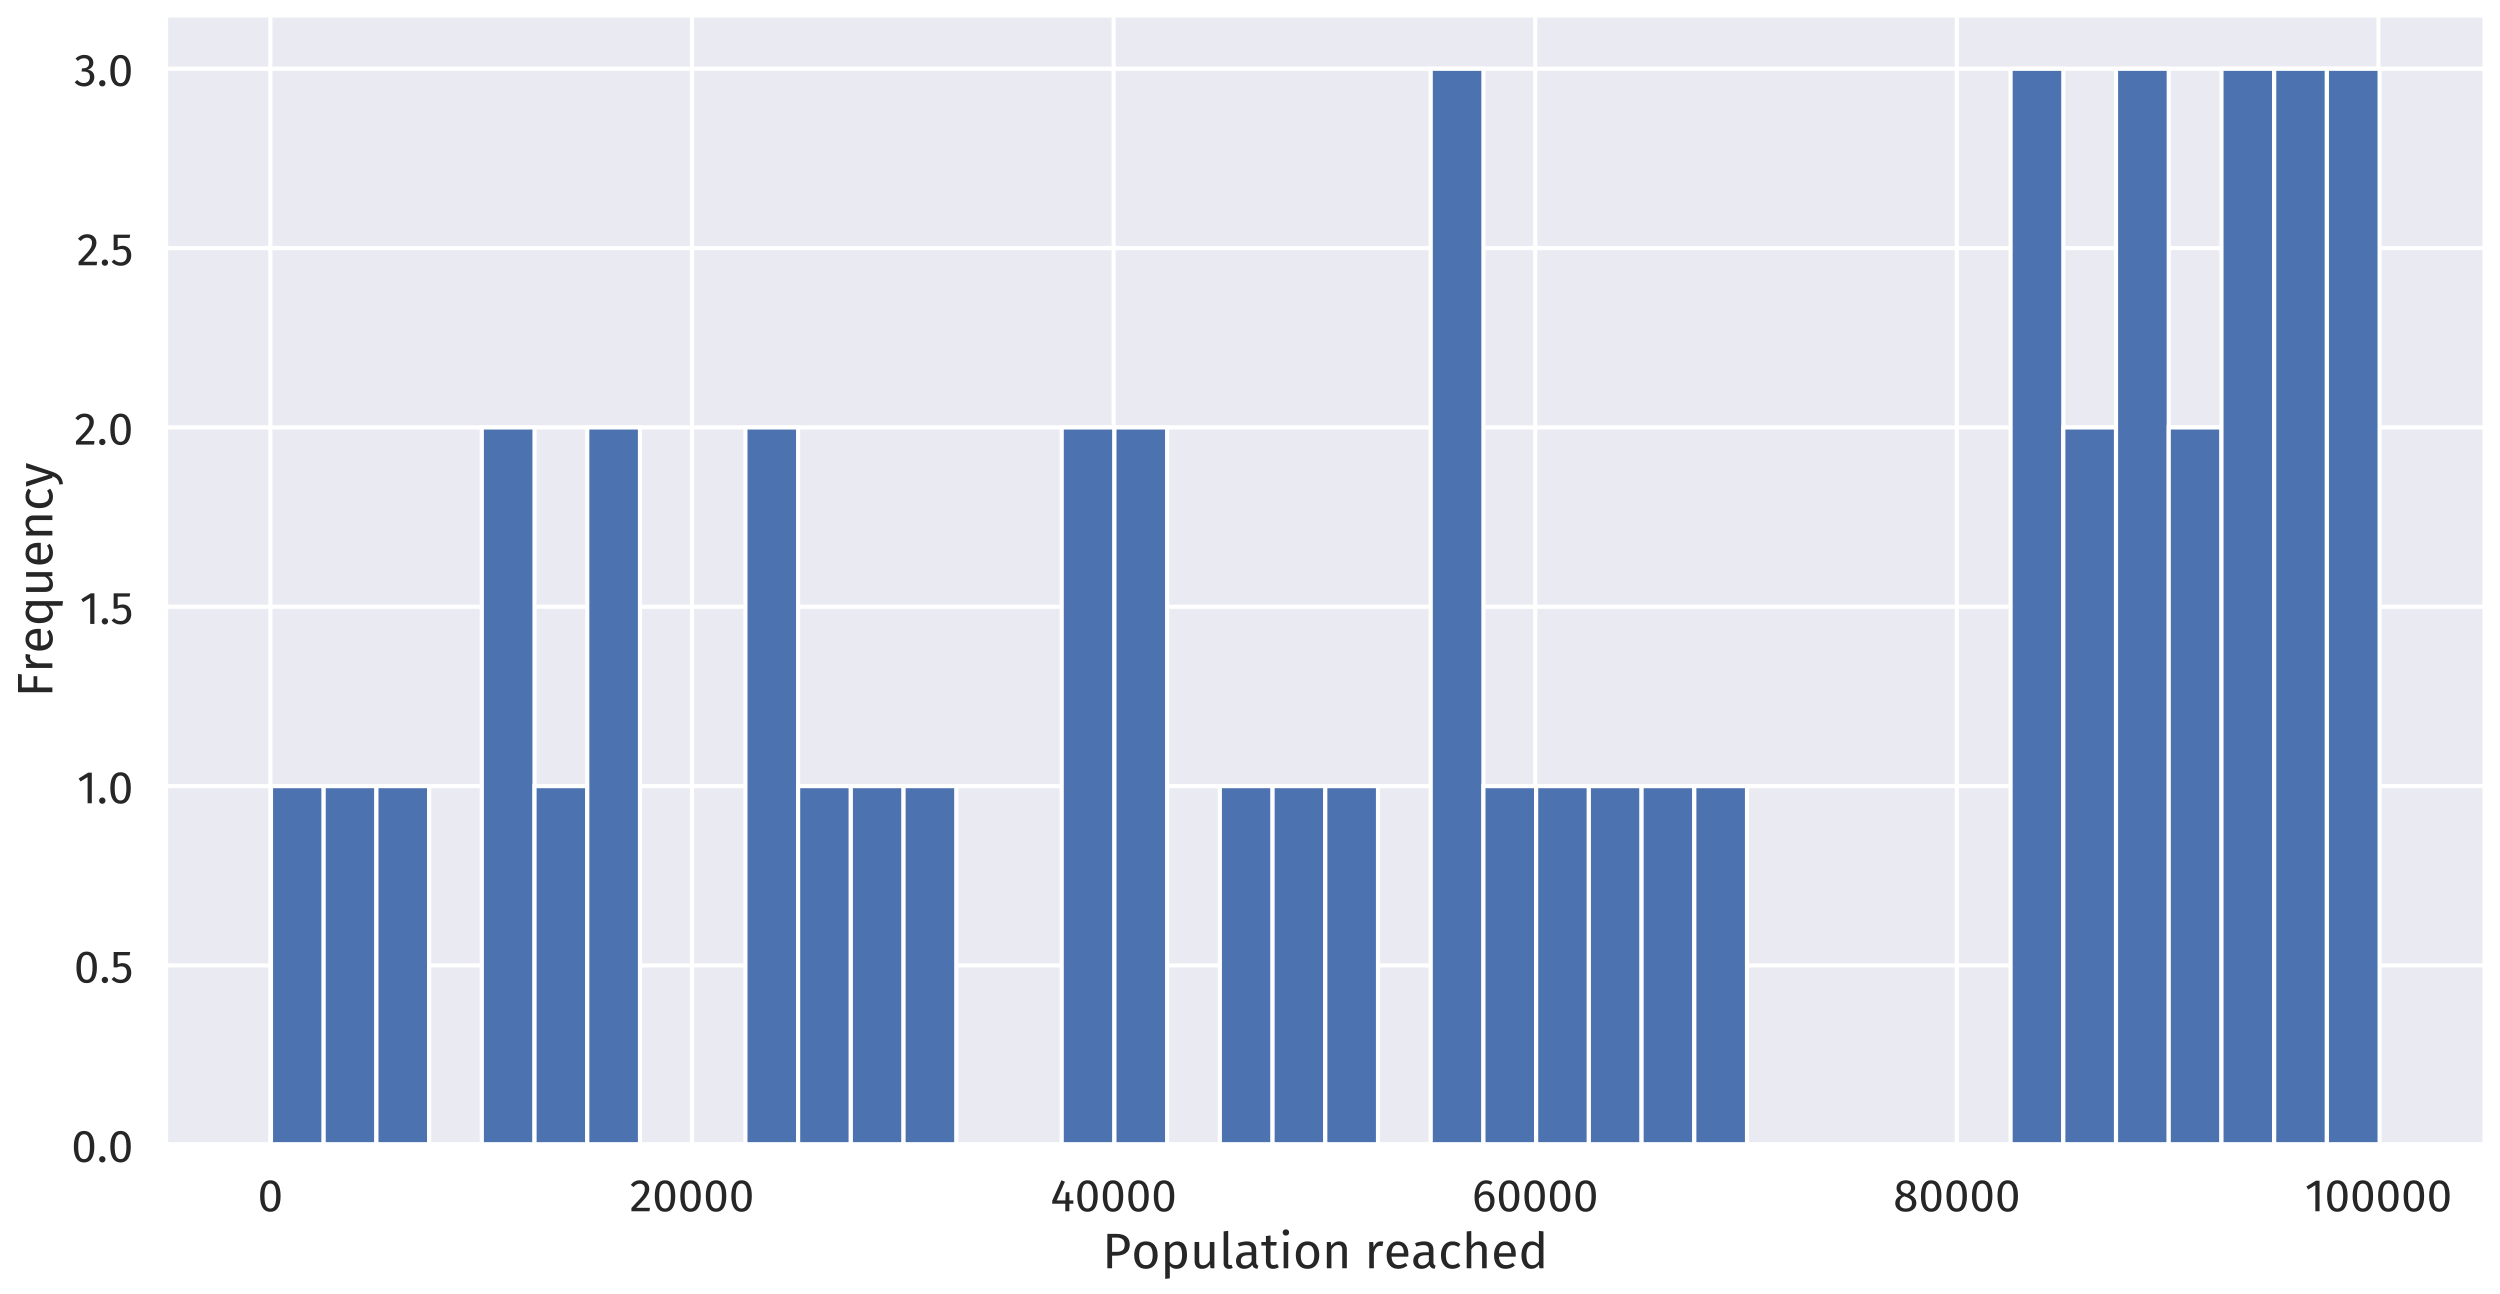
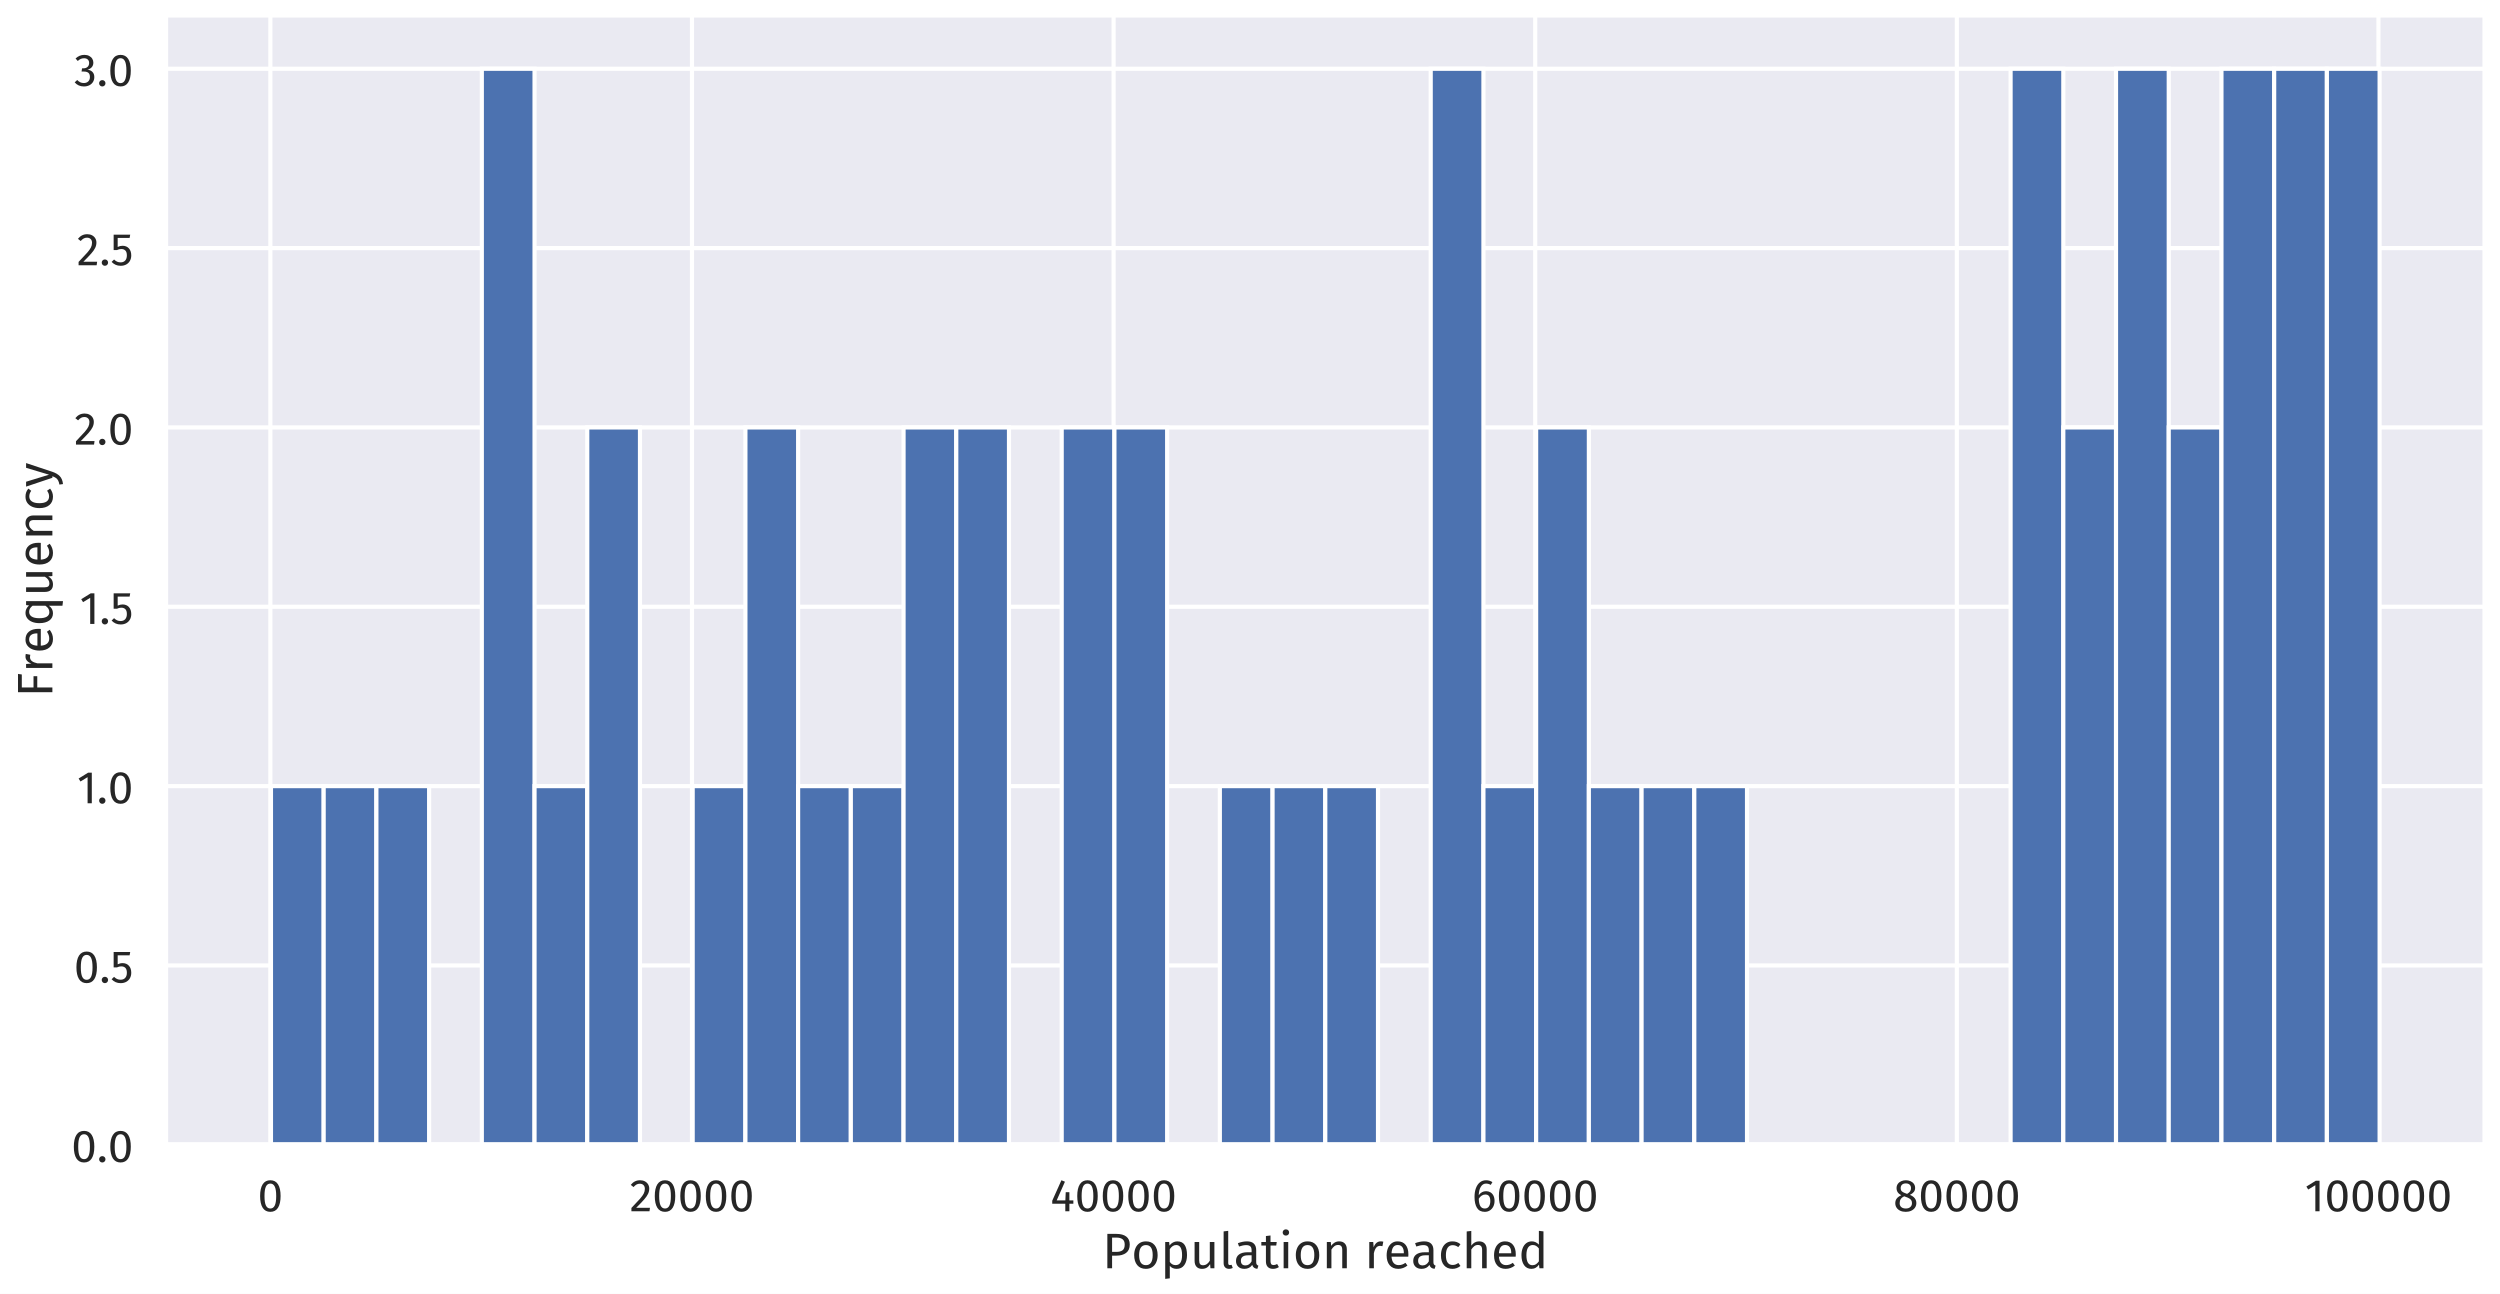
<svg xmlns="http://www.w3.org/2000/svg" xmlns:xlink="http://www.w3.org/1999/xlink" height="622.517pt" version="1.1" viewBox="0 0 1202.842 622.517" width="1202.842pt">
  <defs>
    <style type="text/css">*{stroke-linecap:butt;stroke-linejoin:round;}</style>
  </defs>
  <g id="figure_1">
    <g id="patch_1">
      <path d="M 0 622.517  L 1202.842 622.517  L 1202.842 0  L 0 0  z " style="fill:#ffffff;" />
    </g>
    <g id="axes_1">
      <g id="patch_2">
        <path d="M 79.642 550.8  L 1195.642 550.8  L 1195.642 7.2  L 79.642 7.2  z " style="fill:#eaeaf2;" />
      </g>
      <g id="matplotlib.axis_1">
        <g id="xtick_1">
          <g id="line2d_1">
-             <path clip-path="url(#p624440390d)" d="M 130.075 550.8  L 130.075 7.2  " style="fill:none;stroke:#ffffff;stroke-linecap:round;stroke-width:2;" />
+             <path clip-path="url(#p7f985b3021)" d="M 130.075 550.8  L 130.075 7.2  " style="fill:none;stroke:#ffffff;stroke-linecap:round;stroke-width:2;" />
          </g>
          <g id="text_1">
            <g style="fill:#262626;" transform="translate(123.9373 582.8)scale(0.22 -0.22)">
              <defs>
                <path d="M 1786 4346  Q 2496 4346 2857 3779  Q 3219 3213 3219 2138  Q 3219 1062 2857 492  Q 2496 -77 1786 -77  Q 1075 -77 713 492  Q 352 1062 352 2138  Q 352 3213 713 3779  Q 1075 4346 1786 4346  z M 1786 3878  Q 1370 3878 1168 3468  Q 966 3059 966 2138  Q 966 1216 1168 803  Q 1370 390 1786 390  Q 2195 390 2400 803  Q 2605 1216 2605 2138  Q 2605 3053 2400 3465  Q 2195 3878 1786 3878  z " id="FiraSans-Regular-30" transform="scale(0.015625)" />
              </defs>
              <use xlink:href="#FiraSans-Regular-30" />
            </g>
          </g>
        </g>
        <g id="xtick_2">
          <g id="line2d_2">
-             <path clip-path="url(#p624440390d)" d="M 332.933 550.8  L 332.933 7.2  " style="fill:none;stroke:#ffffff;stroke-linecap:round;stroke-width:2;" />
+             <path clip-path="url(#p7f985b3021)" d="M 332.933 550.8  L 332.933 7.2  " style="fill:none;stroke:#ffffff;stroke-linecap:round;stroke-width:2;" />
          </g>
          <g id="text_2">
            <g style="fill:#262626;" transform="translate(302.9378 582.8)scale(0.22 -0.22)">
              <defs>
                <path d="M 1459 4346  Q 1843 4346 2134 4192  Q 2426 4038 2586 3772  Q 2746 3507 2746 3174  Q 2746 2784 2570 2425  Q 2394 2067 2029 1651  Q 1664 1235 922 493  L 2848 493  L 2778 0  L 250 0  L 250 467  Q 1107 1357 1465 1769  Q 1824 2182 1977 2489  Q 2131 2797 2131 3149  Q 2131 3482 1939 3670  Q 1747 3859 1427 3859  Q 1165 3859 966 3750  Q 768 3642 544 3392  L 160 3699  Q 422 4026 742 4186  Q 1062 4346 1459 4346  z " id="FiraSans-Regular-32" transform="scale(0.015625)" />
              </defs>
              <use xlink:href="#FiraSans-Regular-32" />
              <use x="49.5" xlink:href="#FiraSans-Regular-30" />
              <use x="105.3" xlink:href="#FiraSans-Regular-30" />
              <use x="161.1" xlink:href="#FiraSans-Regular-30" />
              <use x="216.9" xlink:href="#FiraSans-Regular-30" />
            </g>
          </g>
        </g>
        <g id="xtick_3">
          <g id="line2d_3">
-             <path clip-path="url(#p624440390d)" d="M 535.792 550.8  L 535.792 7.2  " style="fill:none;stroke:#ffffff;stroke-linecap:round;stroke-width:2;" />
+             <path clip-path="url(#p7f985b3021)" d="M 535.792 550.8  L 535.792 7.2  " style="fill:none;stroke:#ffffff;stroke-linecap:round;stroke-width:2;" />
          </g>
          <g id="text_3">
            <g style="fill:#262626;" transform="translate(505.3888 582.8)scale(0.22 -0.22)">
              <defs>
                <path d="M 3213 1523  L 3213 1056  L 2656 1056  L 2656 0  L 2086 0  L 2086 1056  L 256 1056  L 256 1478  L 1542 4346  L 2035 4141  L 877 1523  L 2093 1523  L 2144 2675  L 2656 2675  L 2656 1523  L 3213 1523  z " id="FiraSans-Regular-34" transform="scale(0.015625)" />
              </defs>
              <use xlink:href="#FiraSans-Regular-34" />
              <use x="53.2" xlink:href="#FiraSans-Regular-30" />
              <use x="109" xlink:href="#FiraSans-Regular-30" />
              <use x="164.8" xlink:href="#FiraSans-Regular-30" />
              <use x="220.6" xlink:href="#FiraSans-Regular-30" />
            </g>
          </g>
        </g>
        <g id="xtick_4">
          <g id="line2d_4">
-             <path clip-path="url(#p624440390d)" d="M 738.65 550.8  L 738.65 7.2  " style="fill:none;stroke:#ffffff;stroke-linecap:round;stroke-width:2;" />
+             <path clip-path="url(#p7f985b3021)" d="M 738.65 550.8  L 738.65 7.2  " style="fill:none;stroke:#ffffff;stroke-linecap:round;stroke-width:2;" />
          </g>
          <g id="text_4">
            <g style="fill:#262626;" transform="translate(708.2369 582.8)scale(0.22 -0.22)">
              <defs>
                <path d="M 1971 2816  Q 2298 2816 2566 2662  Q 2835 2509 2995 2201  Q 3155 1894 3155 1453  Q 3155 998 2972 649  Q 2790 301 2480 112  Q 2170 -77 1792 -77  Q 1043 -77 697 476  Q 352 1030 352 2010  Q 352 2707 547 3235  Q 742 3763 1107 4054  Q 1472 4346 1971 4346  Q 2458 4346 2854 4083  L 2624 3693  Q 2323 3878 1965 3878  Q 1504 3878 1235 3436  Q 966 2995 941 2253  Q 1338 2816 1971 2816  z M 1792 390  Q 2163 390 2361 672  Q 2560 954 2560 1434  Q 2560 2349 1869 2349  Q 1587 2349 1350 2192  Q 1114 2035 947 1760  Q 966 1056 1168 723  Q 1370 390 1792 390  z " id="FiraSans-Regular-36" transform="scale(0.015625)" />
              </defs>
              <use xlink:href="#FiraSans-Regular-36" />
              <use x="53.3" xlink:href="#FiraSans-Regular-30" />
              <use x="109.1" xlink:href="#FiraSans-Regular-30" />
              <use x="164.9" xlink:href="#FiraSans-Regular-30" />
              <use x="220.7" xlink:href="#FiraSans-Regular-30" />
            </g>
          </g>
        </g>
        <g id="xtick_5">
          <g id="line2d_5">
-             <path clip-path="url(#p624440390d)" d="M 941.509 550.8  L 941.509 7.2  " style="fill:none;stroke:#ffffff;stroke-linecap:round;stroke-width:2;" />
+             <path clip-path="url(#p7f985b3021)" d="M 941.509 550.8  L 941.509 7.2  " style="fill:none;stroke:#ffffff;stroke-linecap:round;stroke-width:2;" />
          </g>
          <g id="text_5">
            <g style="fill:#262626;" transform="translate(910.8976 582.8)scale(0.22 -0.22)">
              <defs>
                <path d="M 2336 2298  Q 3238 1933 3238 1146  Q 3238 794 3049 515  Q 2861 237 2521 80  Q 2182 -77 1754 -77  Q 1318 -77 985 76  Q 653 230 470 505  Q 288 781 288 1133  Q 288 1530 502 1798  Q 717 2067 1133 2246  Q 794 2419 630 2665  Q 467 2912 467 3245  Q 467 3590 649 3840  Q 832 4090 1129 4218  Q 1427 4346 1766 4346  Q 2099 4346 2396 4224  Q 2694 4102 2880 3856  Q 3066 3610 3066 3264  Q 3066 2944 2886 2713  Q 2707 2483 2336 2298  z M 1766 3904  Q 1434 3904 1238 3731  Q 1043 3558 1043 3238  Q 1043 2931 1232 2771  Q 1421 2611 1837 2477  L 1946 2438  Q 2234 2605 2362 2790  Q 2490 2976 2490 3245  Q 2490 3546 2301 3725  Q 2112 3904 1766 3904  z M 1760 390  Q 2157 390 2390 595  Q 2624 800 2624 1139  Q 2624 1370 2534 1526  Q 2445 1683 2246 1801  Q 2048 1920 1690 2042  L 1530 2099  Q 1210 1946 1056 1712  Q 902 1478 902 1133  Q 902 781 1132 585  Q 1363 390 1760 390  z " id="FiraSans-Regular-38" transform="scale(0.015625)" />
              </defs>
              <use xlink:href="#FiraSans-Regular-38" />
              <use x="55.1" xlink:href="#FiraSans-Regular-30" />
              <use x="110.9" xlink:href="#FiraSans-Regular-30" />
              <use x="166.7" xlink:href="#FiraSans-Regular-30" />
              <use x="222.5" xlink:href="#FiraSans-Regular-30" />
            </g>
          </g>
        </g>
        <g id="xtick_6">
          <g id="line2d_6">
-             <path clip-path="url(#p624440390d)" d="M 1144.367 550.8  L 1144.367 7.2  " style="fill:none;stroke:#ffffff;stroke-linecap:round;stroke-width:2;" />
+             <path clip-path="url(#p7f985b3021)" d="M 1144.367 550.8  L 1144.367 7.2  " style="fill:none;stroke:#ffffff;stroke-linecap:round;stroke-width:2;" />
          </g>
          <g id="text_6">
            <g style="fill:#262626;" transform="translate(1108.916 582.8)scale(0.22 -0.22)">
              <defs>
                <path d="M 2067 4282  L 2067 0  L 1478 0  L 1478 3654  L 480 3046  L 224 3462  L 1549 4282  L 2067 4282  z " id="FiraSans-Regular-31" transform="scale(0.015625)" />
              </defs>
              <use xlink:href="#FiraSans-Regular-31" />
              <use x="43.3" xlink:href="#FiraSans-Regular-30" />
              <use x="99.1" xlink:href="#FiraSans-Regular-30" />
              <use x="154.9" xlink:href="#FiraSans-Regular-30" />
              <use x="210.7" xlink:href="#FiraSans-Regular-30" />
              <use x="266.5" xlink:href="#FiraSans-Regular-30" />
            </g>
          </g>
        </g>
        <g id="text_7">
          <g style="fill:#262626;" transform="translate(530.3863 610.2053)scale(0.24 -0.24)">
            <defs>
              <path d="M 1798 4410  Q 2618 4410 3066 4067  Q 3514 3725 3514 3046  Q 3514 2323 3046 1971  Q 2579 1619 1805 1619  L 1248 1619  L 1248 0  L 640 0  L 640 4410  L 1798 4410  z M 1779 2099  Q 2310 2099 2588 2304  Q 2867 2509 2867 3040  Q 2867 3514 2588 3725  Q 2310 3936 1792 3936  L 1248 3936  L 1248 2099  L 1779 2099  z " id="FiraSans-Regular-50" transform="scale(0.015625)" />
              <path d="M 1875 3450  Q 2586 3450 2979 2976  Q 3373 2502 3373 1690  Q 3373 1165 3193 765  Q 3014 365 2675 144  Q 2336 -77 1869 -77  Q 1158 -77 761 396  Q 365 870 365 1683  Q 365 2208 544 2608  Q 723 3008 1062 3229  Q 1402 3450 1875 3450  z M 1875 2976  Q 998 2976 998 1683  Q 998 397 1869 397  Q 2739 397 2739 1690  Q 2739 2976 1875 2976  z " id="FiraSans-Regular-6f" transform="scale(0.015625)" />
              <path d="M 2157 3450  Q 2803 3450 3104 2989  Q 3405 2528 3405 1690  Q 3405 896 3059 409  Q 2714 -77 2080 -77  Q 1517 -77 1197 307  L 1197 -1293  L 608 -1363  L 608 3373  L 1114 3373  L 1158 2918  Q 1344 3174 1606 3312  Q 1869 3450 2157 3450  z M 1939 403  Q 2771 403 2771 1690  Q 2771 2982 2010 2982  Q 1760 2982 1555 2835  Q 1350 2688 1197 2458  L 1197 813  Q 1325 614 1517 508  Q 1709 403 1939 403  z " id="FiraSans-Regular-70" transform="scale(0.015625)" />
              <path d="M 3117 0  L 2611 0  L 2566 525  Q 2374 211 2124 67  Q 1875 -77 1517 -77  Q 1075 -77 825 192  Q 576 461 576 954  L 576 3373  L 1165 3373  L 1165 1018  Q 1165 672 1286 528  Q 1408 384 1683 384  Q 2176 384 2528 966  L 2528 3373  L 3117 3373  L 3117 0  z " id="FiraSans-Regular-75" transform="scale(0.015625)" />
              <path d="M 1280 -77  Q 954 -77 765 118  Q 576 314 576 666  L 576 4730  L 1165 4800  L 1165 678  Q 1165 538 1213 474  Q 1261 410 1376 410  Q 1498 410 1594 448  L 1747 38  Q 1536 -77 1280 -77  z " id="FiraSans-Regular-6c" transform="scale(0.015625)" />
              <path d="M 2880 787  Q 2880 582 2950 483  Q 3021 384 3162 333  L 3027 -77  Q 2765 -45 2605 70  Q 2445 186 2368 429  Q 2029 -77 1363 -77  Q 864 -77 576 204  Q 288 486 288 941  Q 288 1478 675 1766  Q 1062 2054 1773 2054  L 2291 2054  L 2291 2304  Q 2291 2662 2118 2816  Q 1946 2970 1587 2970  Q 1216 2970 678 2790  L 531 3219  Q 1158 3450 1696 3450  Q 2291 3450 2585 3158  Q 2880 2867 2880 2330  L 2880 787  z M 1498 365  Q 2003 365 2291 890  L 2291 1664  L 1850 1664  Q 915 1664 915 973  Q 915 672 1062 518  Q 1210 365 1498 365  z " id="FiraSans-Regular-61" transform="scale(0.015625)" />
              <path d="M 2310 154  Q 1978 -77 1555 -77  Q 1126 -77 886 169  Q 646 416 646 883  L 646 2918  L 58 2918  L 58 3373  L 646 3373  L 646 4134  L 1235 4205  L 1235 3373  L 2035 3373  L 1971 2918  L 1235 2918  L 1235 909  Q 1235 646 1328 528  Q 1421 410 1638 410  Q 1837 410 2086 544  L 2310 154  z " id="FiraSans-Regular-74" transform="scale(0.015625)" />
              <path d="M 1197 3373  L 1197 0  L 608 0  L 608 3373  L 1197 3373  z M 896 4992  Q 1082 4992 1197 4877  Q 1312 4762 1312 4589  Q 1312 4416 1197 4304  Q 1082 4192 896 4192  Q 717 4192 601 4304  Q 486 4416 486 4589  Q 486 4762 601 4877  Q 717 4992 896 4992  z " id="FiraSans-Regular-69" transform="scale(0.015625)" />
              <path d="M 2195 3450  Q 2656 3450 2915 3174  Q 3174 2899 3174 2419  L 3174 0  L 2586 0  L 2586 2336  Q 2586 2694 2451 2841  Q 2317 2989 2054 2989  Q 1786 2989 1581 2835  Q 1376 2682 1197 2394  L 1197 0  L 608 0  L 608 3373  L 1114 3373  L 1165 2874  Q 1344 3142 1609 3296  Q 1875 3450 2195 3450  z " id="FiraSans-Regular-6e" transform="scale(0.015625)" />
              <path id="FiraSans-Regular-20" transform="scale(0.015625)" />
              <path d="M 2074 3450  Q 2253 3450 2406 3411  L 2298 2835  Q 2144 2874 2003 2874  Q 1690 2874 1498 2643  Q 1306 2413 1197 1926  L 1197 0  L 608 0  L 608 3373  L 1114 3373  L 1171 2688  Q 1306 3066 1536 3258  Q 1766 3450 2074 3450  z " id="FiraSans-Regular-72" transform="scale(0.015625)" />
              <path d="M 3155 1786  Q 3155 1638 3142 1485  L 992 1485  Q 1030 928 1273 665  Q 1517 403 1901 403  Q 2144 403 2349 473  Q 2554 544 2778 698  L 3034 346  Q 2496 -77 1856 -77  Q 1152 -77 758 384  Q 365 845 365 1651  Q 365 2176 534 2582  Q 704 2989 1021 3219  Q 1338 3450 1766 3450  Q 2438 3450 2796 3008  Q 3155 2566 3155 1786  z M 2573 1958  Q 2573 2458 2374 2720  Q 2176 2982 1779 2982  Q 1056 2982 992 1920  L 2573 1920  L 2573 1958  z " id="FiraSans-Regular-65" transform="scale(0.015625)" />
              <path d="M 1837 3450  Q 2138 3450 2387 3363  Q 2637 3277 2867 3085  L 2586 2714  Q 2406 2842 2236 2902  Q 2067 2963 1862 2963  Q 1453 2963 1225 2636  Q 998 2310 998 1670  Q 998 1030 1222 726  Q 1446 422 1862 422  Q 2061 422 2227 483  Q 2394 544 2598 678  L 2867 294  Q 2406 -77 1837 -77  Q 1152 -77 758 384  Q 365 845 365 1658  Q 365 2195 544 2598  Q 723 3002 1052 3226  Q 1382 3450 1837 3450  z " id="FiraSans-Regular-63" transform="scale(0.015625)" />
              <path d="M 2195 3450  Q 2656 3450 2915 3174  Q 3174 2899 3174 2419  L 3174 0  L 2586 0  L 2586 2336  Q 2586 2694 2448 2841  Q 2310 2989 2048 2989  Q 1786 2989 1581 2835  Q 1376 2682 1197 2400  L 1197 0  L 608 0  L 608 4723  L 1197 4787  L 1197 2906  Q 1594 3450 2195 3450  z " id="FiraSans-Regular-68" transform="scale(0.015625)" />
              <path d="M 3219 4730  L 3219 0  L 2701 0  L 2643 467  Q 2477 211 2227 67  Q 1978 -77 1670 -77  Q 1069 -77 733 396  Q 397 870 397 1670  Q 397 2189 557 2592  Q 717 2995 1017 3222  Q 1318 3450 1722 3450  Q 2240 3450 2630 3034  L 2630 4800  L 3219 4730  z M 1798 390  Q 2067 390 2259 515  Q 2451 640 2630 890  L 2630 2541  Q 2464 2758 2275 2870  Q 2086 2982 1850 2982  Q 1459 2982 1244 2656  Q 1030 2330 1030 1683  Q 1030 1030 1228 710  Q 1427 390 1798 390  z " id="FiraSans-Regular-64" transform="scale(0.015625)" />
            </defs>
            <use xlink:href="#FiraSans-Regular-50" />
            <use x="58.1" xlink:href="#FiraSans-Regular-6f" />
            <use x="116.5" xlink:href="#FiraSans-Regular-70" />
            <use x="175.9" xlink:href="#FiraSans-Regular-75" />
            <use x="234.1" xlink:href="#FiraSans-Regular-6c" />
            <use x="263.4" xlink:href="#FiraSans-Regular-61" />
            <use x="317.8" xlink:href="#FiraSans-Regular-74" />
            <use x="353.9" xlink:href="#FiraSans-Regular-69" />
            <use x="382.1" xlink:href="#FiraSans-Regular-6f" />
            <use x="440.5" xlink:href="#FiraSans-Regular-6e" />
            <use x="499.1" xlink:href="#FiraSans-Regular-20" />
            <use x="525.6" xlink:href="#FiraSans-Regular-72" />
            <use x="564.2" xlink:href="#FiraSans-Regular-65" />
            <use x="618.7" xlink:href="#FiraSans-Regular-61" />
            <use x="673.1" xlink:href="#FiraSans-Regular-63" />
            <use x="720.9" xlink:href="#FiraSans-Regular-68" />
            <use x="779.5" xlink:href="#FiraSans-Regular-65" />
            <use x="834" xlink:href="#FiraSans-Regular-64" />
          </g>
        </g>
      </g>
      <g id="matplotlib.axis_2">
        <g id="ytick_1">
          <g id="line2d_7">
-             <path clip-path="url(#p624440390d)" d="M 79.642 550.8  L 1195.642 550.8  " style="fill:none;stroke:#ffffff;stroke-linecap:round;stroke-width:2;" />
+             <path clip-path="url(#p7f985b3021)" d="M 79.642 550.8  L 1195.642 550.8  " style="fill:none;stroke:#ffffff;stroke-linecap:round;stroke-width:2;" />
          </g>
          <g id="text_8">
            <g style="fill:#262626;" transform="translate(34.31125 559.05)scale(0.22 -0.22)">
              <defs>
                <path d="M 762 813  Q 954 813 1082 685  Q 1210 557 1210 371  Q 1210 186 1082 54  Q 954 -77 762 -77  Q 576 -77 448 54  Q 320 186 320 371  Q 320 557 448 685  Q 576 813 762 813  z " id="FiraSans-Regular-2e" transform="scale(0.015625)" />
              </defs>
              <use xlink:href="#FiraSans-Regular-30" />
              <use x="55.8" xlink:href="#FiraSans-Regular-2e" />
              <use x="79.8" xlink:href="#FiraSans-Regular-30" />
            </g>
          </g>
        </g>
        <g id="ytick_2">
          <g id="line2d_8">
-             <path clip-path="url(#p624440390d)" d="M 79.642 464.514  L 1195.642 464.514  " style="fill:none;stroke:#ffffff;stroke-linecap:round;stroke-width:2;" />
+             <path clip-path="url(#p7f985b3021)" d="M 79.642 464.514  L 1195.642 464.514  " style="fill:none;stroke:#ffffff;stroke-linecap:round;stroke-width:2;" />
          </g>
          <g id="text_9">
            <g style="fill:#262626;" transform="translate(35.56594 472.7643)scale(0.22 -0.22)">
              <defs>
                <path d="M 2688 3821  L 1018 3821  L 1018 2560  Q 1344 2726 1702 2726  Q 2253 2726 2585 2364  Q 2918 2003 2918 1370  Q 2918 947 2732 617  Q 2547 288 2211 105  Q 1875 -77 1434 -77  Q 1043 -77 736 60  Q 429 198 166 467  L 512 806  Q 717 602 934 502  Q 1152 403 1427 403  Q 1837 403 2070 659  Q 2304 915 2304 1382  Q 2304 1850 2093 2061  Q 1882 2272 1523 2272  Q 1357 2272 1216 2237  Q 1075 2202 915 2125  L 454 2125  L 454 4282  L 2771 4282  L 2688 3821  z " id="FiraSans-Regular-35" transform="scale(0.015625)" />
              </defs>
              <use xlink:href="#FiraSans-Regular-30" />
              <use x="55.8" xlink:href="#FiraSans-Regular-2e" />
              <use x="79.8" xlink:href="#FiraSans-Regular-35" />
            </g>
          </g>
        </g>
        <g id="ytick_3">
          <g id="line2d_9">
-             <path clip-path="url(#p624440390d)" d="M 79.642 378.229  L 1195.642 378.229  " style="fill:none;stroke:#ffffff;stroke-linecap:round;stroke-width:2;" />
+             <path clip-path="url(#p7f985b3021)" d="M 79.642 378.229  L 1195.642 378.229  " style="fill:none;stroke:#ffffff;stroke-linecap:round;stroke-width:2;" />
          </g>
          <g id="text_10">
            <g style="fill:#262626;" transform="translate(37.06125 386.4786)scale(0.22 -0.22)">
              <use xlink:href="#FiraSans-Regular-31" />
              <use x="43.3" xlink:href="#FiraSans-Regular-2e" />
              <use x="67.3" xlink:href="#FiraSans-Regular-30" />
            </g>
          </g>
        </g>
        <g id="ytick_4">
          <g id="line2d_10">
-             <path clip-path="url(#p624440390d)" d="M 79.642 291.943  L 1195.642 291.943  " style="fill:none;stroke:#ffffff;stroke-linecap:round;stroke-width:2;" />
+             <path clip-path="url(#p7f985b3021)" d="M 79.642 291.943  L 1195.642 291.943  " style="fill:none;stroke:#ffffff;stroke-linecap:round;stroke-width:2;" />
          </g>
          <g id="text_11">
            <g style="fill:#262626;" transform="translate(38.31594 300.1929)scale(0.22 -0.22)">
              <use xlink:href="#FiraSans-Regular-31" />
              <use x="43.3" xlink:href="#FiraSans-Regular-2e" />
              <use x="67.3" xlink:href="#FiraSans-Regular-35" />
            </g>
          </g>
        </g>
        <g id="ytick_5">
          <g id="line2d_11">
-             <path clip-path="url(#p624440390d)" d="M 79.642 205.657  L 1195.642 205.657  " style="fill:none;stroke:#ffffff;stroke-linecap:round;stroke-width:2;" />
+             <path clip-path="url(#p7f985b3021)" d="M 79.642 205.657  L 1195.642 205.657  " style="fill:none;stroke:#ffffff;stroke-linecap:round;stroke-width:2;" />
          </g>
          <g id="text_12">
            <g style="fill:#262626;" transform="translate(35.69656 213.9071)scale(0.22 -0.22)">
              <use xlink:href="#FiraSans-Regular-32" />
              <use x="49.5" xlink:href="#FiraSans-Regular-2e" />
              <use x="73.5" xlink:href="#FiraSans-Regular-30" />
            </g>
          </g>
        </g>
        <g id="ytick_6">
          <g id="line2d_12">
-             <path clip-path="url(#p624440390d)" d="M 79.642 119.371  L 1195.642 119.371  " style="fill:none;stroke:#ffffff;stroke-linecap:round;stroke-width:2;" />
+             <path clip-path="url(#p7f985b3021)" d="M 79.642 119.371  L 1195.642 119.371  " style="fill:none;stroke:#ffffff;stroke-linecap:round;stroke-width:2;" />
          </g>
          <g id="text_13">
            <g style="fill:#262626;" transform="translate(36.95125 127.6214)scale(0.22 -0.22)">
              <use xlink:href="#FiraSans-Regular-32" />
              <use x="49.5" xlink:href="#FiraSans-Regular-2e" />
              <use x="73.5" xlink:href="#FiraSans-Regular-35" />
            </g>
          </g>
        </g>
        <g id="ytick_7">
          <g id="line2d_13">
-             <path clip-path="url(#p624440390d)" d="M 79.642 33.086  L 1195.642 33.086  " style="fill:none;stroke:#ffffff;stroke-linecap:round;stroke-width:2;" />
+             <path clip-path="url(#p7f985b3021)" d="M 79.642 33.086  L 1195.642 33.086  " style="fill:none;stroke:#ffffff;stroke-linecap:round;stroke-width:2;" />
          </g>
          <g id="text_14">
            <g style="fill:#262626;" transform="translate(35.60719 41.33571)scale(0.22 -0.22)">
              <defs>
                <path d="M 1440 4346  Q 1837 4346 2121 4198  Q 2406 4051 2556 3801  Q 2707 3552 2707 3258  Q 2707 2867 2480 2614  Q 2253 2362 1875 2272  Q 2304 2234 2573 1965  Q 2842 1696 2842 1235  Q 2842 864 2662 563  Q 2483 262 2150 92  Q 1818 -77 1382 -77  Q 992 -77 665 67  Q 339 211 96 499  L 448 826  Q 659 608 880 505  Q 1101 403 1363 403  Q 1766 403 1996 630  Q 2227 858 2227 1242  Q 2227 1664 2009 1837  Q 1792 2010 1376 2010  L 1056 2010  L 1126 2464  L 1344 2464  Q 1677 2464 1897 2662  Q 2118 2861 2118 3219  Q 2118 3520 1926 3696  Q 1734 3872 1408 3872  Q 1158 3872 950 3782  Q 742 3693 525 3488  L 218 3840  Q 762 4346 1440 4346  z " id="FiraSans-Regular-33" transform="scale(0.015625)" />
              </defs>
              <use xlink:href="#FiraSans-Regular-33" />
              <use x="49.9" xlink:href="#FiraSans-Regular-2e" />
              <use x="73.9" xlink:href="#FiraSans-Regular-30" />
            </g>
          </g>
        </g>
        <g id="text_15">
          <g style="fill:#262626;" transform="translate(25.2 335.4337)rotate(-90)scale(0.24 -0.24)">
            <defs>
              <path d="M 640 0  L 640 4410  L 2982 4410  L 2912 3923  L 1248 3923  L 1248 2419  L 2688 2419  L 2688 1939  L 1248 1939  L 1248 0  L 640 0  z " id="FiraSans-Regular-46" transform="scale(0.015625)" />
              <path d="M 3219 3373  L 3219 -1363  L 2630 -1293  L 2630 448  Q 2464 198 2217 60  Q 1971 -77 1670 -77  Q 1069 -77 733 396  Q 397 870 397 1670  Q 397 2189 557 2592  Q 717 2995 1017 3222  Q 1318 3450 1722 3450  Q 2259 3450 2669 2995  L 2714 3373  L 3219 3373  z M 1798 390  Q 2067 390 2259 515  Q 2451 640 2630 890  L 2630 2541  Q 2464 2758 2275 2870  Q 2086 2982 1850 2982  Q 1459 2982 1244 2656  Q 1030 2330 1030 1683  Q 1030 1030 1228 710  Q 1427 390 1798 390  z " id="FiraSans-Regular-71" transform="scale(0.015625)" />
              <path d="M 1958 -19  Q 1760 -608 1405 -950  Q 1050 -1293 390 -1363  L 326 -902  Q 659 -845 857 -736  Q 1056 -627 1174 -457  Q 1293 -288 1395 0  L 1197 0  L 64 3373  L 691 3373  L 1594 429  L 2477 3373  L 3085 3373  L 1958 -19  z " id="FiraSans-Regular-79" transform="scale(0.015625)" />
            </defs>
            <use xlink:href="#FiraSans-Regular-46" />
            <use x="49.1" xlink:href="#FiraSans-Regular-72" />
            <use x="87.7" xlink:href="#FiraSans-Regular-65" />
            <use x="142.2" xlink:href="#FiraSans-Regular-71" />
            <use x="202" xlink:href="#FiraSans-Regular-75" />
            <use x="260.2" xlink:href="#FiraSans-Regular-65" />
            <use x="314.7" xlink:href="#FiraSans-Regular-6e" />
            <use x="373.3" xlink:href="#FiraSans-Regular-63" />
            <use x="421.1" xlink:href="#FiraSans-Regular-79" />
          </g>
        </g>
      </g>
      <g id="patch_3">
-         <path clip-path="url(#p624440390d)" d="M 130.369 550.8  L 155.733 550.8  L 155.733 378.229  L 130.369 378.229  z " style="fill:#4c72b0;stroke:#ffffff;stroke-linejoin:miter;stroke-width:2;" />
+         <path clip-path="url(#p7f985b3021)" d="M 130.369 550.8  L 155.733 550.8  L 155.733 378.229  L 130.369 378.229  z " style="fill:#4c72b0;stroke:#ffffff;stroke-linejoin:miter;stroke-width:2;" />
      </g>
      <g id="patch_4">
-         <path clip-path="url(#p624440390d)" d="M 155.733 550.8  L 181.096 550.8  L 181.096 378.229  L 155.733 378.229  z " style="fill:#4c72b0;stroke:#ffffff;stroke-linejoin:miter;stroke-width:2;" />
+         <path clip-path="url(#p7f985b3021)" d="M 155.733 550.8  L 181.096 550.8  L 181.096 378.229  L 155.733 378.229  z " style="fill:#4c72b0;stroke:#ffffff;stroke-linejoin:miter;stroke-width:2;" />
      </g>
      <g id="patch_5">
-         <path clip-path="url(#p624440390d)" d="M 181.096 550.8  L 206.46 550.8  L 206.46 378.229  L 181.096 378.229  z " style="fill:#4c72b0;stroke:#ffffff;stroke-linejoin:miter;stroke-width:2;" />
+         <path clip-path="url(#p7f985b3021)" d="M 181.096 550.8  L 206.46 550.8  L 206.46 378.229  L 181.096 378.229  z " style="fill:#4c72b0;stroke:#ffffff;stroke-linejoin:miter;stroke-width:2;" />
      </g>
      <g id="patch_6">
-         <path clip-path="url(#p624440390d)" d="M 206.46 550.8  L 231.824 550.8  L 231.824 550.8  L 206.46 550.8  z " style="fill:#4c72b0;stroke:#ffffff;stroke-linejoin:miter;stroke-width:2;" />
+         <path clip-path="url(#p7f985b3021)" d="M 206.46 550.8  L 231.824 550.8  L 231.824 550.8  L 206.46 550.8  z " style="fill:#4c72b0;stroke:#ffffff;stroke-linejoin:miter;stroke-width:2;" />
      </g>
      <g id="patch_7">
-         <path clip-path="url(#p624440390d)" d="M 231.824 550.8  L 257.187 550.8  L 257.187 205.657  L 231.824 205.657  z " style="fill:#4c72b0;stroke:#ffffff;stroke-linejoin:miter;stroke-width:2;" />
+         <path clip-path="url(#p7f985b3021)" d="M 231.824 550.8  L 257.187 550.8  L 257.187 33.086  L 231.824 33.086  z " style="fill:#4c72b0;stroke:#ffffff;stroke-linejoin:miter;stroke-width:2;" />
      </g>
      <g id="patch_8">
-         <path clip-path="url(#p624440390d)" d="M 257.187 550.8  L 282.551 550.8  L 282.551 378.229  L 257.187 378.229  z " style="fill:#4c72b0;stroke:#ffffff;stroke-linejoin:miter;stroke-width:2;" />
+         <path clip-path="url(#p7f985b3021)" d="M 257.187 550.8  L 282.551 550.8  L 282.551 378.229  L 257.187 378.229  z " style="fill:#4c72b0;stroke:#ffffff;stroke-linejoin:miter;stroke-width:2;" />
      </g>
      <g id="patch_9">
-         <path clip-path="url(#p624440390d)" d="M 282.551 550.8  L 307.915 550.8  L 307.915 205.657  L 282.551 205.657  z " style="fill:#4c72b0;stroke:#ffffff;stroke-linejoin:miter;stroke-width:2;" />
+         <path clip-path="url(#p7f985b3021)" d="M 282.551 550.8  L 307.915 550.8  L 307.915 205.657  L 282.551 205.657  z " style="fill:#4c72b0;stroke:#ffffff;stroke-linejoin:miter;stroke-width:2;" />
      </g>
      <g id="patch_10">
-         <path clip-path="url(#p624440390d)" d="M 307.915 550.8  L 333.278 550.8  L 333.278 550.8  L 307.915 550.8  z " style="fill:#4c72b0;stroke:#ffffff;stroke-linejoin:miter;stroke-width:2;" />
+         <path clip-path="url(#p7f985b3021)" d="M 307.915 550.8  L 333.278 550.8  L 333.278 550.8  L 307.915 550.8  z " style="fill:#4c72b0;stroke:#ffffff;stroke-linejoin:miter;stroke-width:2;" />
      </g>
      <g id="patch_11">
-         <path clip-path="url(#p624440390d)" d="M 333.278 550.8  L 358.642 550.8  L 358.642 550.8  L 333.278 550.8  z " style="fill:#4c72b0;stroke:#ffffff;stroke-linejoin:miter;stroke-width:2;" />
+         <path clip-path="url(#p7f985b3021)" d="M 333.278 550.8  L 358.642 550.8  L 358.642 378.229  L 333.278 378.229  z " style="fill:#4c72b0;stroke:#ffffff;stroke-linejoin:miter;stroke-width:2;" />
      </g>
      <g id="patch_12">
-         <path clip-path="url(#p624440390d)" d="M 358.642 550.8  L 384.006 550.8  L 384.006 205.657  L 358.642 205.657  z " style="fill:#4c72b0;stroke:#ffffff;stroke-linejoin:miter;stroke-width:2;" />
+         <path clip-path="url(#p7f985b3021)" d="M 358.642 550.8  L 384.006 550.8  L 384.006 205.657  L 358.642 205.657  z " style="fill:#4c72b0;stroke:#ffffff;stroke-linejoin:miter;stroke-width:2;" />
      </g>
      <g id="patch_13">
-         <path clip-path="url(#p624440390d)" d="M 384.006 550.8  L 409.369 550.8  L 409.369 378.229  L 384.006 378.229  z " style="fill:#4c72b0;stroke:#ffffff;stroke-linejoin:miter;stroke-width:2;" />
+         <path clip-path="url(#p7f985b3021)" d="M 384.006 550.8  L 409.369 550.8  L 409.369 378.229  L 384.006 378.229  z " style="fill:#4c72b0;stroke:#ffffff;stroke-linejoin:miter;stroke-width:2;" />
      </g>
      <g id="patch_14">
-         <path clip-path="url(#p624440390d)" d="M 409.369 550.8  L 434.733 550.8  L 434.733 378.229  L 409.369 378.229  z " style="fill:#4c72b0;stroke:#ffffff;stroke-linejoin:miter;stroke-width:2;" />
+         <path clip-path="url(#p7f985b3021)" d="M 409.369 550.8  L 434.733 550.8  L 434.733 378.229  L 409.369 378.229  z " style="fill:#4c72b0;stroke:#ffffff;stroke-linejoin:miter;stroke-width:2;" />
      </g>
      <g id="patch_15">
-         <path clip-path="url(#p624440390d)" d="M 434.733 550.8  L 460.096 550.8  L 460.096 378.229  L 434.733 378.229  z " style="fill:#4c72b0;stroke:#ffffff;stroke-linejoin:miter;stroke-width:2;" />
+         <path clip-path="url(#p7f985b3021)" d="M 434.733 550.8  L 460.096 550.8  L 460.096 205.657  L 434.733 205.657  z " style="fill:#4c72b0;stroke:#ffffff;stroke-linejoin:miter;stroke-width:2;" />
      </g>
      <g id="patch_16">
-         <path clip-path="url(#p624440390d)" d="M 460.096 550.8  L 485.46 550.8  L 485.46 550.8  L 460.096 550.8  z " style="fill:#4c72b0;stroke:#ffffff;stroke-linejoin:miter;stroke-width:2;" />
+         <path clip-path="url(#p7f985b3021)" d="M 460.096 550.8  L 485.46 550.8  L 485.46 205.657  L 460.096 205.657  z " style="fill:#4c72b0;stroke:#ffffff;stroke-linejoin:miter;stroke-width:2;" />
      </g>
      <g id="patch_17">
-         <path clip-path="url(#p624440390d)" d="M 485.46 550.8  L 510.824 550.8  L 510.824 550.8  L 485.46 550.8  z " style="fill:#4c72b0;stroke:#ffffff;stroke-linejoin:miter;stroke-width:2;" />
+         <path clip-path="url(#p7f985b3021)" d="M 485.46 550.8  L 510.824 550.8  L 510.824 550.8  L 485.46 550.8  z " style="fill:#4c72b0;stroke:#ffffff;stroke-linejoin:miter;stroke-width:2;" />
      </g>
      <g id="patch_18">
-         <path clip-path="url(#p624440390d)" d="M 510.824 550.8  L 536.187 550.8  L 536.187 205.657  L 510.824 205.657  z " style="fill:#4c72b0;stroke:#ffffff;stroke-linejoin:miter;stroke-width:2;" />
+         <path clip-path="url(#p7f985b3021)" d="M 510.824 550.8  L 536.187 550.8  L 536.187 205.657  L 510.824 205.657  z " style="fill:#4c72b0;stroke:#ffffff;stroke-linejoin:miter;stroke-width:2;" />
      </g>
      <g id="patch_19">
-         <path clip-path="url(#p624440390d)" d="M 536.187 550.8  L 561.551 550.8  L 561.551 205.657  L 536.187 205.657  z " style="fill:#4c72b0;stroke:#ffffff;stroke-linejoin:miter;stroke-width:2;" />
+         <path clip-path="url(#p7f985b3021)" d="M 536.187 550.8  L 561.551 550.8  L 561.551 205.657  L 536.187 205.657  z " style="fill:#4c72b0;stroke:#ffffff;stroke-linejoin:miter;stroke-width:2;" />
      </g>
      <g id="patch_20">
-         <path clip-path="url(#p624440390d)" d="M 561.551 550.8  L 586.915 550.8  L 586.915 550.8  L 561.551 550.8  z " style="fill:#4c72b0;stroke:#ffffff;stroke-linejoin:miter;stroke-width:2;" />
+         <path clip-path="url(#p7f985b3021)" d="M 561.551 550.8  L 586.915 550.8  L 586.915 550.8  L 561.551 550.8  z " style="fill:#4c72b0;stroke:#ffffff;stroke-linejoin:miter;stroke-width:2;" />
      </g>
      <g id="patch_21">
-         <path clip-path="url(#p624440390d)" d="M 586.915 550.8  L 612.278 550.8  L 612.278 378.229  L 586.915 378.229  z " style="fill:#4c72b0;stroke:#ffffff;stroke-linejoin:miter;stroke-width:2;" />
+         <path clip-path="url(#p7f985b3021)" d="M 586.915 550.8  L 612.278 550.8  L 612.278 378.229  L 586.915 378.229  z " style="fill:#4c72b0;stroke:#ffffff;stroke-linejoin:miter;stroke-width:2;" />
      </g>
      <g id="patch_22">
-         <path clip-path="url(#p624440390d)" d="M 612.278 550.8  L 637.642 550.8  L 637.642 378.229  L 612.278 378.229  z " style="fill:#4c72b0;stroke:#ffffff;stroke-linejoin:miter;stroke-width:2;" />
+         <path clip-path="url(#p7f985b3021)" d="M 612.278 550.8  L 637.642 550.8  L 637.642 378.229  L 612.278 378.229  z " style="fill:#4c72b0;stroke:#ffffff;stroke-linejoin:miter;stroke-width:2;" />
      </g>
      <g id="patch_23">
-         <path clip-path="url(#p624440390d)" d="M 637.642 550.8  L 663.006 550.8  L 663.006 378.229  L 637.642 378.229  z " style="fill:#4c72b0;stroke:#ffffff;stroke-linejoin:miter;stroke-width:2;" />
+         <path clip-path="url(#p7f985b3021)" d="M 637.642 550.8  L 663.006 550.8  L 663.006 378.229  L 637.642 378.229  z " style="fill:#4c72b0;stroke:#ffffff;stroke-linejoin:miter;stroke-width:2;" />
      </g>
      <g id="patch_24">
-         <path clip-path="url(#p624440390d)" d="M 663.006 550.8  L 688.369 550.8  L 688.369 550.8  L 663.006 550.8  z " style="fill:#4c72b0;stroke:#ffffff;stroke-linejoin:miter;stroke-width:2;" />
+         <path clip-path="url(#p7f985b3021)" d="M 663.006 550.8  L 688.369 550.8  L 688.369 550.8  L 663.006 550.8  z " style="fill:#4c72b0;stroke:#ffffff;stroke-linejoin:miter;stroke-width:2;" />
      </g>
      <g id="patch_25">
-         <path clip-path="url(#p624440390d)" d="M 688.369 550.8  L 713.733 550.8  L 713.733 33.086  L 688.369 33.086  z " style="fill:#4c72b0;stroke:#ffffff;stroke-linejoin:miter;stroke-width:2;" />
+         <path clip-path="url(#p7f985b3021)" d="M 688.369 550.8  L 713.733 550.8  L 713.733 33.086  L 688.369 33.086  z " style="fill:#4c72b0;stroke:#ffffff;stroke-linejoin:miter;stroke-width:2;" />
      </g>
      <g id="patch_26">
-         <path clip-path="url(#p624440390d)" d="M 713.733 550.8  L 739.096 550.8  L 739.096 378.229  L 713.733 378.229  z " style="fill:#4c72b0;stroke:#ffffff;stroke-linejoin:miter;stroke-width:2;" />
+         <path clip-path="url(#p7f985b3021)" d="M 713.733 550.8  L 739.096 550.8  L 739.096 378.229  L 713.733 378.229  z " style="fill:#4c72b0;stroke:#ffffff;stroke-linejoin:miter;stroke-width:2;" />
      </g>
      <g id="patch_27">
-         <path clip-path="url(#p624440390d)" d="M 739.096 550.8  L 764.46 550.8  L 764.46 378.229  L 739.096 378.229  z " style="fill:#4c72b0;stroke:#ffffff;stroke-linejoin:miter;stroke-width:2;" />
+         <path clip-path="url(#p7f985b3021)" d="M 739.096 550.8  L 764.46 550.8  L 764.46 205.657  L 739.096 205.657  z " style="fill:#4c72b0;stroke:#ffffff;stroke-linejoin:miter;stroke-width:2;" />
      </g>
      <g id="patch_28">
-         <path clip-path="url(#p624440390d)" d="M 764.46 550.8  L 789.824 550.8  L 789.824 378.229  L 764.46 378.229  z " style="fill:#4c72b0;stroke:#ffffff;stroke-linejoin:miter;stroke-width:2;" />
+         <path clip-path="url(#p7f985b3021)" d="M 764.46 550.8  L 789.824 550.8  L 789.824 378.229  L 764.46 378.229  z " style="fill:#4c72b0;stroke:#ffffff;stroke-linejoin:miter;stroke-width:2;" />
      </g>
      <g id="patch_29">
-         <path clip-path="url(#p624440390d)" d="M 789.824 550.8  L 815.187 550.8  L 815.187 378.229  L 789.824 378.229  z " style="fill:#4c72b0;stroke:#ffffff;stroke-linejoin:miter;stroke-width:2;" />
+         <path clip-path="url(#p7f985b3021)" d="M 789.824 550.8  L 815.187 550.8  L 815.187 378.229  L 789.824 378.229  z " style="fill:#4c72b0;stroke:#ffffff;stroke-linejoin:miter;stroke-width:2;" />
      </g>
      <g id="patch_30">
-         <path clip-path="url(#p624440390d)" d="M 815.187 550.8  L 840.551 550.8  L 840.551 378.229  L 815.187 378.229  z " style="fill:#4c72b0;stroke:#ffffff;stroke-linejoin:miter;stroke-width:2;" />
+         <path clip-path="url(#p7f985b3021)" d="M 815.187 550.8  L 840.551 550.8  L 840.551 378.229  L 815.187 378.229  z " style="fill:#4c72b0;stroke:#ffffff;stroke-linejoin:miter;stroke-width:2;" />
      </g>
      <g id="patch_31">
-         <path clip-path="url(#p624440390d)" d="M 840.551 550.8  L 865.915 550.8  L 865.915 550.8  L 840.551 550.8  z " style="fill:#4c72b0;stroke:#ffffff;stroke-linejoin:miter;stroke-width:2;" />
+         <path clip-path="url(#p7f985b3021)" d="M 840.551 550.8  L 865.915 550.8  L 865.915 550.8  L 840.551 550.8  z " style="fill:#4c72b0;stroke:#ffffff;stroke-linejoin:miter;stroke-width:2;" />
      </g>
      <g id="patch_32">
-         <path clip-path="url(#p624440390d)" d="M 865.915 550.8  L 891.278 550.8  L 891.278 550.8  L 865.915 550.8  z " style="fill:#4c72b0;stroke:#ffffff;stroke-linejoin:miter;stroke-width:2;" />
+         <path clip-path="url(#p7f985b3021)" d="M 865.915 550.8  L 891.278 550.8  L 891.278 550.8  L 865.915 550.8  z " style="fill:#4c72b0;stroke:#ffffff;stroke-linejoin:miter;stroke-width:2;" />
      </g>
      <g id="patch_33">
-         <path clip-path="url(#p624440390d)" d="M 891.278 550.8  L 916.642 550.8  L 916.642 550.8  L 891.278 550.8  z " style="fill:#4c72b0;stroke:#ffffff;stroke-linejoin:miter;stroke-width:2;" />
+         <path clip-path="url(#p7f985b3021)" d="M 891.278 550.8  L 916.642 550.8  L 916.642 550.8  L 891.278 550.8  z " style="fill:#4c72b0;stroke:#ffffff;stroke-linejoin:miter;stroke-width:2;" />
      </g>
      <g id="patch_34">
-         <path clip-path="url(#p624440390d)" d="M 916.642 550.8  L 942.006 550.8  L 942.006 550.8  L 916.642 550.8  z " style="fill:#4c72b0;stroke:#ffffff;stroke-linejoin:miter;stroke-width:2;" />
+         <path clip-path="url(#p7f985b3021)" d="M 916.642 550.8  L 942.006 550.8  L 942.006 550.8  L 916.642 550.8  z " style="fill:#4c72b0;stroke:#ffffff;stroke-linejoin:miter;stroke-width:2;" />
      </g>
      <g id="patch_35">
-         <path clip-path="url(#p624440390d)" d="M 942.006 550.8  L 967.369 550.8  L 967.369 550.8  L 942.006 550.8  z " style="fill:#4c72b0;stroke:#ffffff;stroke-linejoin:miter;stroke-width:2;" />
+         <path clip-path="url(#p7f985b3021)" d="M 942.006 550.8  L 967.369 550.8  L 967.369 550.8  L 942.006 550.8  z " style="fill:#4c72b0;stroke:#ffffff;stroke-linejoin:miter;stroke-width:2;" />
      </g>
      <g id="patch_36">
-         <path clip-path="url(#p624440390d)" d="M 967.369 550.8  L 992.733 550.8  L 992.733 33.086  L 967.369 33.086  z " style="fill:#4c72b0;stroke:#ffffff;stroke-linejoin:miter;stroke-width:2;" />
+         <path clip-path="url(#p7f985b3021)" d="M 967.369 550.8  L 992.733 550.8  L 992.733 33.086  L 967.369 33.086  z " style="fill:#4c72b0;stroke:#ffffff;stroke-linejoin:miter;stroke-width:2;" />
      </g>
      <g id="patch_37">
-         <path clip-path="url(#p624440390d)" d="M 992.733 550.8  L 1018.096 550.8  L 1018.096 205.657  L 992.733 205.657  z " style="fill:#4c72b0;stroke:#ffffff;stroke-linejoin:miter;stroke-width:2;" />
+         <path clip-path="url(#p7f985b3021)" d="M 992.733 550.8  L 1018.096 550.8  L 1018.096 205.657  L 992.733 205.657  z " style="fill:#4c72b0;stroke:#ffffff;stroke-linejoin:miter;stroke-width:2;" />
      </g>
      <g id="patch_38">
-         <path clip-path="url(#p624440390d)" d="M 1018.096 550.8  L 1043.46 550.8  L 1043.46 33.086  L 1018.096 33.086  z " style="fill:#4c72b0;stroke:#ffffff;stroke-linejoin:miter;stroke-width:2;" />
+         <path clip-path="url(#p7f985b3021)" d="M 1018.096 550.8  L 1043.46 550.8  L 1043.46 33.086  L 1018.096 33.086  z " style="fill:#4c72b0;stroke:#ffffff;stroke-linejoin:miter;stroke-width:2;" />
      </g>
      <g id="patch_39">
-         <path clip-path="url(#p624440390d)" d="M 1043.46 550.8  L 1068.824 550.8  L 1068.824 205.657  L 1043.46 205.657  z " style="fill:#4c72b0;stroke:#ffffff;stroke-linejoin:miter;stroke-width:2;" />
+         <path clip-path="url(#p7f985b3021)" d="M 1043.46 550.8  L 1068.824 550.8  L 1068.824 205.657  L 1043.46 205.657  z " style="fill:#4c72b0;stroke:#ffffff;stroke-linejoin:miter;stroke-width:2;" />
      </g>
      <g id="patch_40">
-         <path clip-path="url(#p624440390d)" d="M 1068.824 550.8  L 1094.187 550.8  L 1094.187 33.086  L 1068.824 33.086  z " style="fill:#4c72b0;stroke:#ffffff;stroke-linejoin:miter;stroke-width:2;" />
+         <path clip-path="url(#p7f985b3021)" d="M 1068.824 550.8  L 1094.187 550.8  L 1094.187 33.086  L 1068.824 33.086  z " style="fill:#4c72b0;stroke:#ffffff;stroke-linejoin:miter;stroke-width:2;" />
      </g>
      <g id="patch_41">
-         <path clip-path="url(#p624440390d)" d="M 1094.187 550.8  L 1119.551 550.8  L 1119.551 33.086  L 1094.187 33.086  z " style="fill:#4c72b0;stroke:#ffffff;stroke-linejoin:miter;stroke-width:2;" />
+         <path clip-path="url(#p7f985b3021)" d="M 1094.187 550.8  L 1119.551 550.8  L 1119.551 33.086  L 1094.187 33.086  z " style="fill:#4c72b0;stroke:#ffffff;stroke-linejoin:miter;stroke-width:2;" />
      </g>
      <g id="patch_42">
-         <path clip-path="url(#p624440390d)" d="M 1119.551 550.8  L 1144.915 550.8  L 1144.915 33.086  L 1119.551 33.086  z " style="fill:#4c72b0;stroke:#ffffff;stroke-linejoin:miter;stroke-width:2;" />
+         <path clip-path="url(#p7f985b3021)" d="M 1119.551 550.8  L 1144.915 550.8  L 1144.915 33.086  L 1119.551 33.086  z " style="fill:#4c72b0;stroke:#ffffff;stroke-linejoin:miter;stroke-width:2;" />
      </g>
      <g id="patch_43">
        <path d="M 79.642 550.8  L 79.642 7.2  " style="fill:none;stroke:#ffffff;stroke-linecap:square;stroke-linejoin:miter;stroke-width:2.5;" />
      </g>
      <g id="patch_44">
        <path d="M 1195.642 550.8  L 1195.642 7.2  " style="fill:none;stroke:#ffffff;stroke-linecap:square;stroke-linejoin:miter;stroke-width:2.5;" />
      </g>
      <g id="patch_45">
        <path d="M 79.642 550.8  L 1195.642 550.8  " style="fill:none;stroke:#ffffff;stroke-linecap:square;stroke-linejoin:miter;stroke-width:2.5;" />
      </g>
      <g id="patch_46">
        <path d="M 79.642 7.2  L 1195.642 7.2  " style="fill:none;stroke:#ffffff;stroke-linecap:square;stroke-linejoin:miter;stroke-width:2.5;" />
      </g>
    </g>
  </g>
  <defs>
-     <clipPath id="p624440390d">
+     <clipPath id="p7f985b3021">
      <rect height="543.6" width="1116" x="79.642" y="7.2" />
    </clipPath>
  </defs>
</svg>
